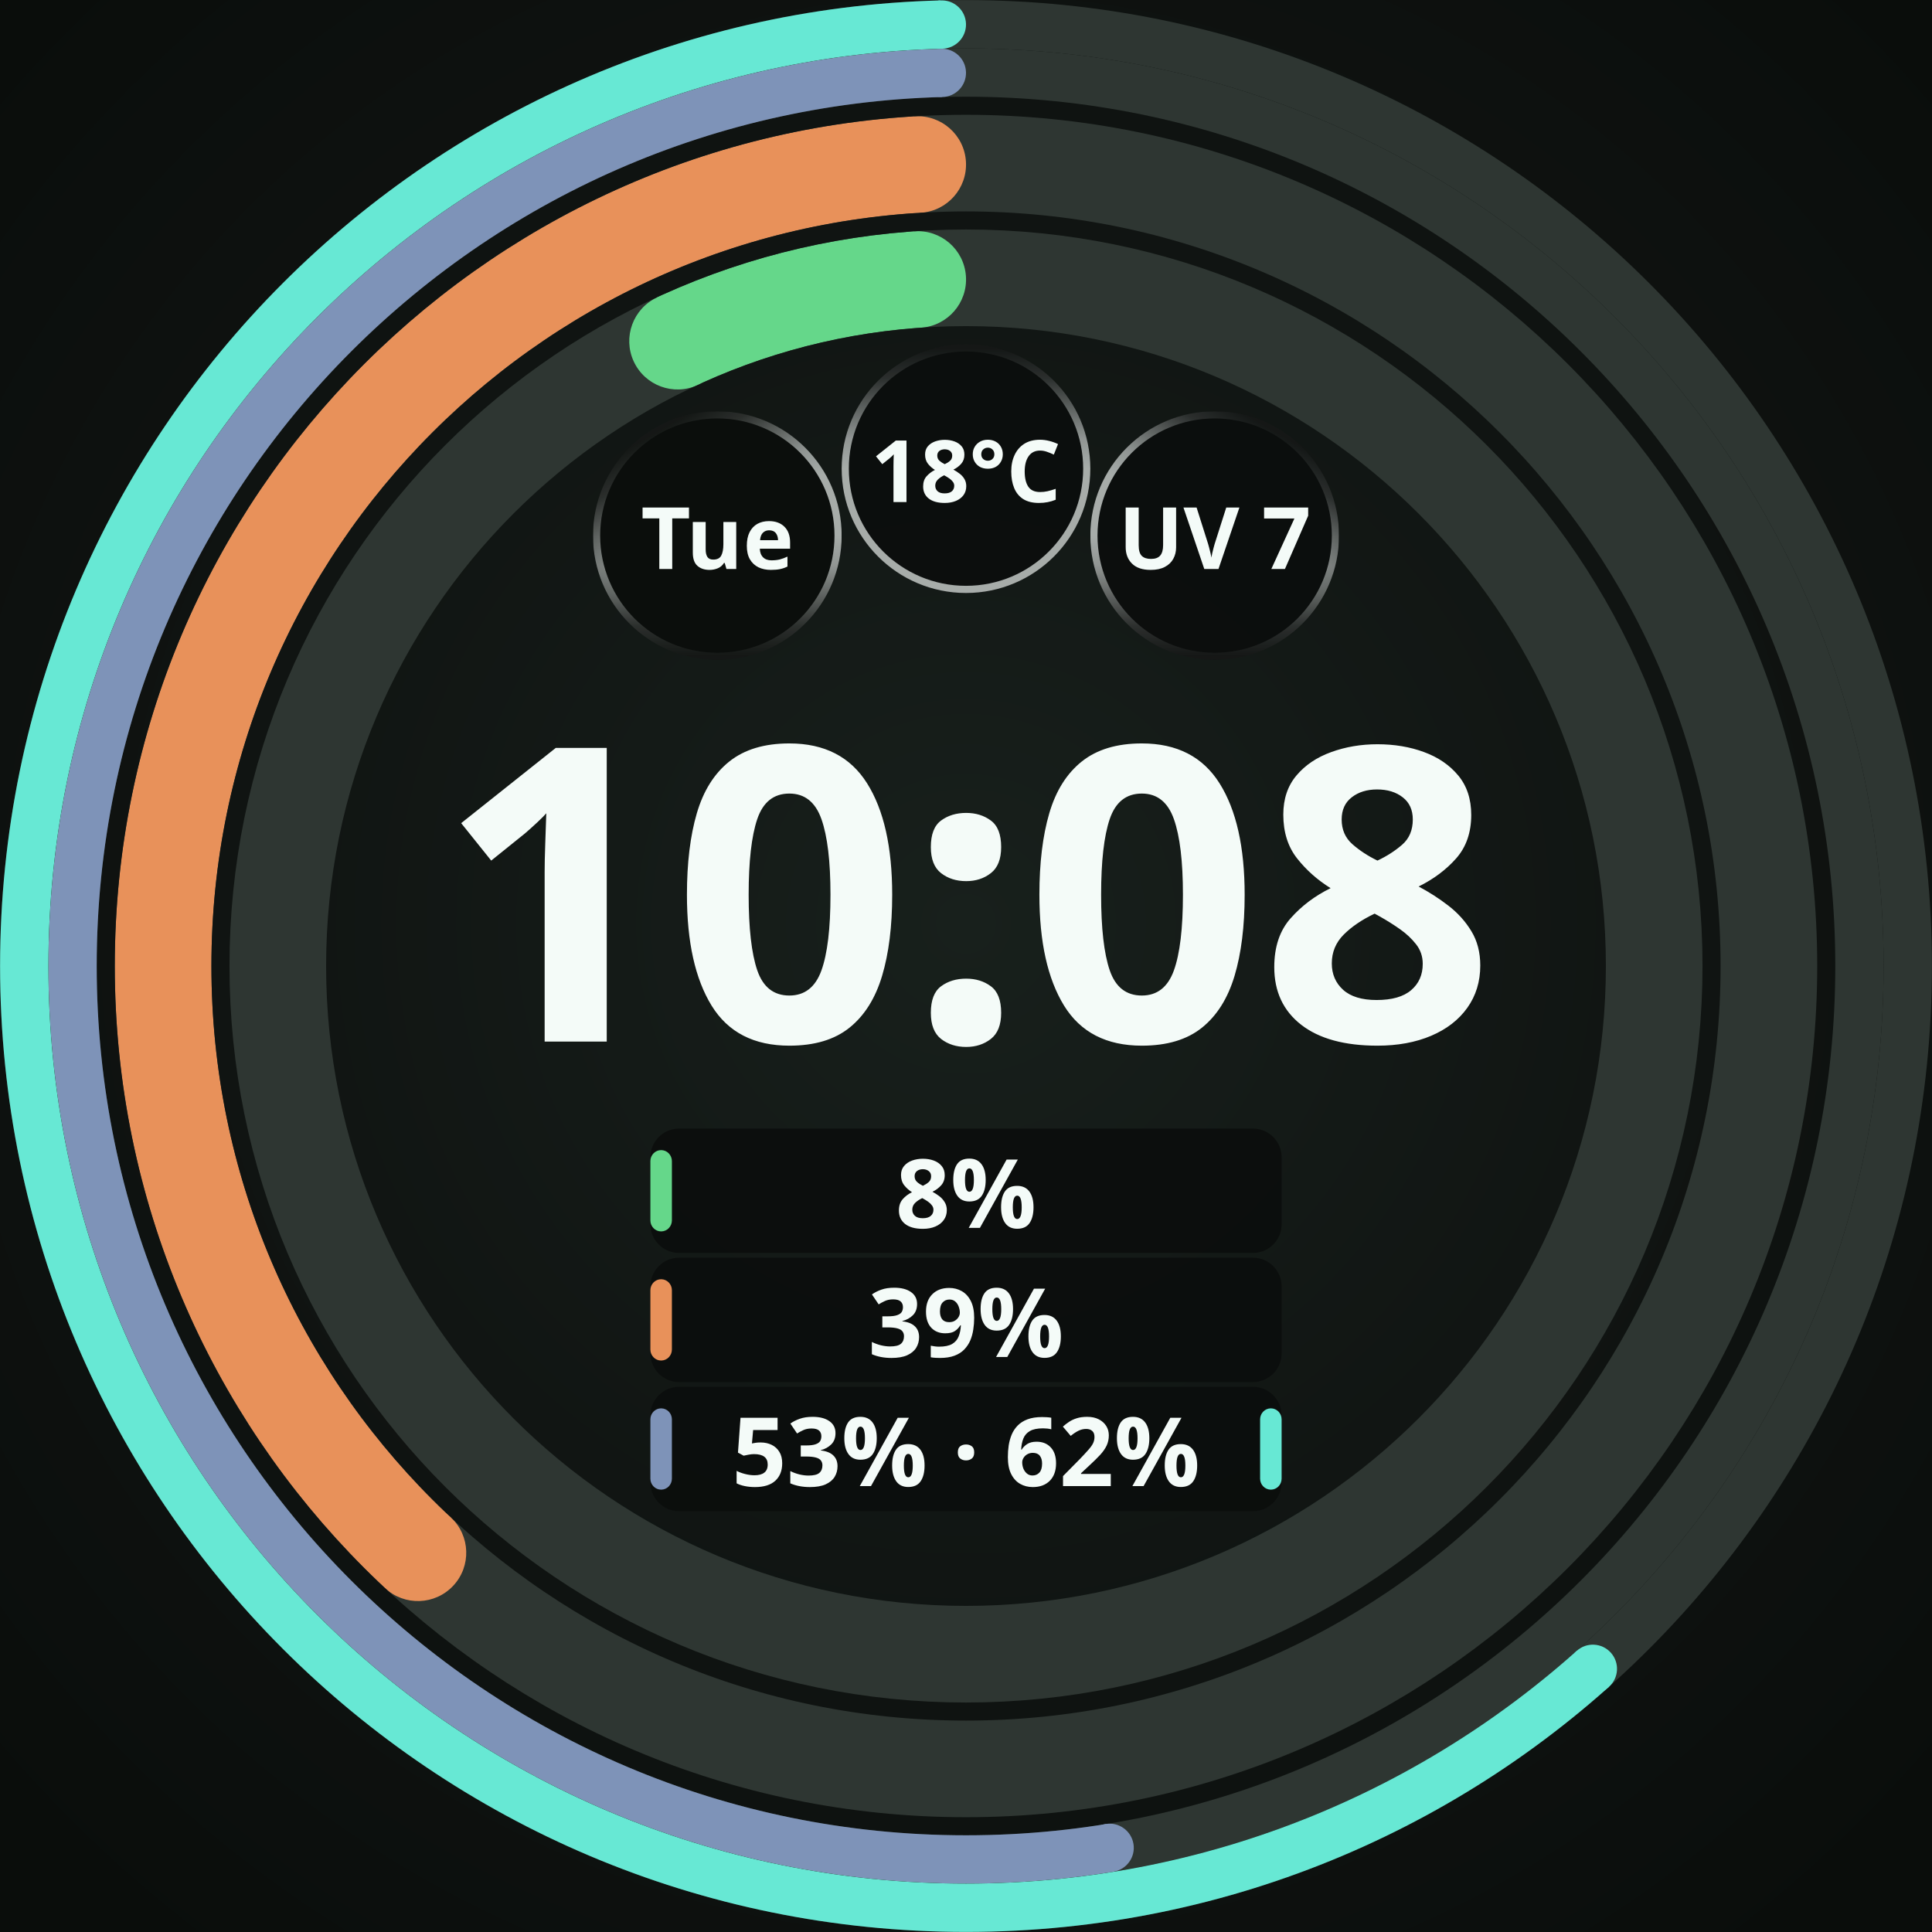
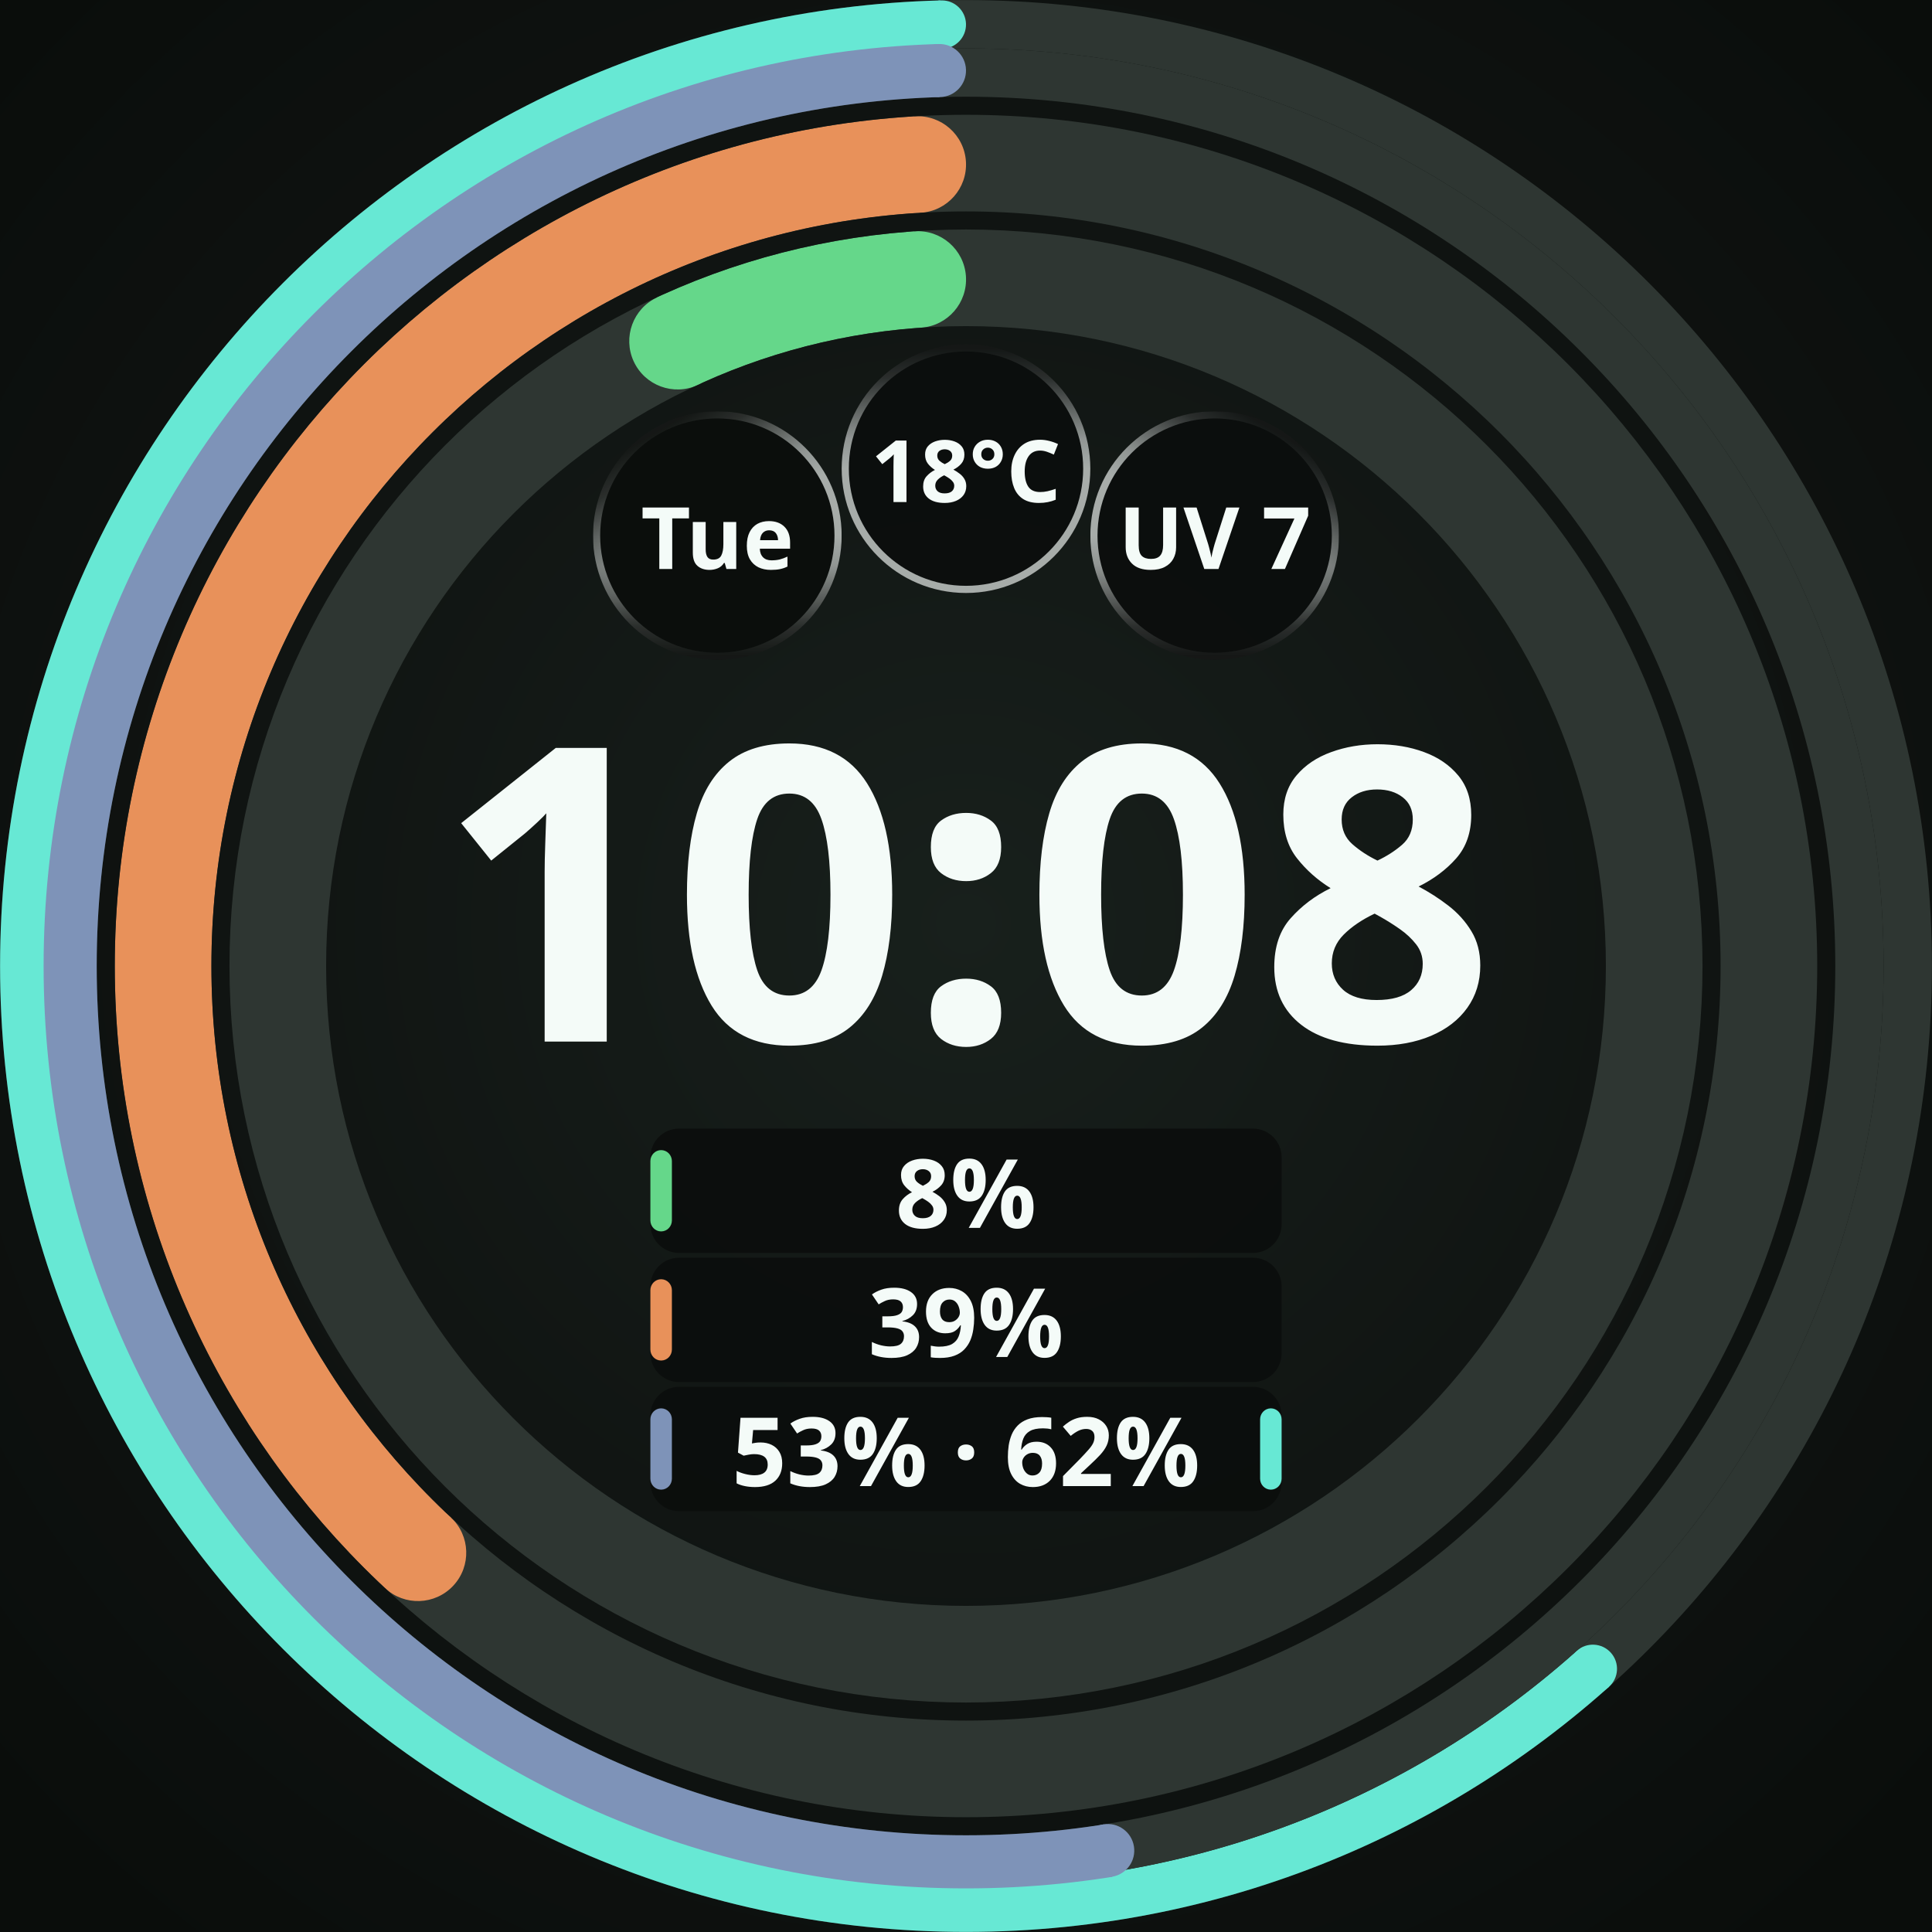
<svg xmlns="http://www.w3.org/2000/svg" width="450" height="450" viewBox="0 0 450 450" role="img" aria-label="Round · 3 providers · a Cursor plan sharing one band">
  <defs>
    <radialGradient id="lift" cx="50%" cy="48%" r="62%">
      <stop offset="0%" stop-color="#18201C" />
      <stop offset="55%" stop-color="#101412" />
      <stop offset="100%" stop-color="#0A0D0B" />
    </radialGradient>
    <radialGradient id="cellRecess" cx="50%" cy="50%" r="50%">
      <stop offset="0%" stop-color="#0B0E0C" />
      <stop offset="55%" stop-color="#0B0E0C" />
      <stop offset="100%" stop-color="#242A27" />
    </radialGradient>
  </defs>
  <g id="composition" transform="translate(225 225) scale(1.113861) translate(-225 -225)">
    <rect width="450" height="450" fill="url(#lift)" />
    <circle cx="225" cy="225" r="143.91" fill="none" stroke="#2E3632" stroke-width="20.205" />
    <defs>
      <mask id="arc-225-225-143.91-20.205000000000002" maskUnits="userSpaceOnUse" x="0" y="0" width="450" height="450">
        <circle cx="225" cy="225" r="143.91" fill="none" stroke="#ffffff" stroke-width="20.205" stroke-linecap="butt" stroke-dasharray="52.132 904.213" stroke-dashoffset="-841.979" transform="rotate(-90 225 225)" />
        <ellipse cx="225" cy="81.09" rx="10.103" ry="10.103" fill="#ffffff" transform="rotate(335.2222 225 225)" />
        <ellipse cx="225" cy="81.09" rx="10.103" ry="10.103" fill="#ffffff" transform="rotate(355.9778 225 225)" />
      </mask>
    </defs>
    <circle cx="225" cy="225" r="143.91" fill="none" stroke="#65D78A" stroke-width="20.205" mask="url(#arc-225-225-143.91-20.205000000000002)" />
    <circle cx="225" cy="225" r="167.895" fill="none" stroke="#2E3632" stroke-width="20.205" />
    <defs>
      <mask id="arc-225-225-167.89499999999998-20.205000000000002" maskUnits="userSpaceOnUse" x="0" y="0" width="450" height="450">
        <circle cx="225" cy="225" r="167.895" fill="none" stroke="#ffffff" stroke-width="20.205" stroke-linecap="butt" stroke-dasharray="391.212 1054.915" stroke-dashoffset="-653.601" transform="rotate(-90 225 225)" />
        <ellipse cx="225" cy="57.105" rx="10.103" ry="10.103" fill="#ffffff" transform="rotate(223.0476 225 225)" />
        <ellipse cx="225" cy="57.105" rx="10.103" ry="10.103" fill="#ffffff" transform="rotate(356.5524 225 225)" />
      </mask>
    </defs>
    <circle cx="225" cy="225" r="167.895" fill="none" stroke="#E8915A" stroke-width="20.205" mask="url(#arc-225-225-167.89499999999998-20.205000000000002)" />
-     <circle cx="225" cy="225" r="186.829" fill="none" stroke="#2E3632" stroke-width="10.103" />
-     <defs>
-       <mask id="arc-225-225-186.82874999999999-10.102500000000001" maskUnits="userSpaceOnUse" x="0" y="0" width="450" height="450">
-         <circle cx="225" cy="225" r="186.829" fill="none" stroke="#ffffff" stroke-width="10.103" stroke-linecap="butt" stroke-dasharray="612.054 1173.88" stroke-dashoffset="-556.775" transform="rotate(-90 225 225)" />
-         <ellipse cx="225" cy="38.171" rx="5.051" ry="5.051" fill="#ffffff" transform="rotate(170.7491 225 225)" />
-         <ellipse cx="225" cy="38.171" rx="5.051" ry="5.051" fill="#ffffff" transform="rotate(358.4509 225 225)" />
-       </mask>
-     </defs>
-     <circle cx="225" cy="225" r="186.829" fill="none" stroke="#7E93B8" stroke-width="12.103" mask="url(#arc-225-225-186.82874999999999-10.102500000000001)" />
    <circle cx="225" cy="225" r="196.931" fill="none" stroke="#2E3632" stroke-width="10.103" />
    <defs>
      <mask id="arc-225-225-196.93125-10.102500000000001" maskUnits="userSpaceOnUse" x="0" y="0" width="450" height="450">
        <circle cx="225" cy="225" r="196.931" fill="none" stroke="#ffffff" stroke-width="10.103" stroke-linecap="butt" stroke-dasharray="757.058 1237.356" stroke-dashoffset="-475.246" transform="rotate(-90 225 225)" />
        <ellipse cx="225" cy="28.069" rx="5.051" ry="5.051" fill="#ffffff" transform="rotate(138.2696 225 225)" />
        <ellipse cx="225" cy="28.069" rx="5.051" ry="5.051" fill="#ffffff" transform="rotate(358.5304 225 225)" />
      </mask>
    </defs>
    <circle cx="225" cy="225" r="196.931" fill="none" stroke="#67E8D4" stroke-width="12.103" mask="url(#arc-225-225-196.93125-10.102500000000001)" />
+     <circle cx="225" cy="225" r="186.829" fill="none" stroke="#2E3632" stroke-width="10.103" />
+     <defs>
+       <mask id="arc-225-225-186.82874999999999-10.102500000000001" maskUnits="userSpaceOnUse" x="0" y="0" width="450" height="450">
+         <circle cx="225" cy="225" r="187.329" fill="none" stroke="#ffffff" stroke-width="11.103" stroke-linecap="butt" stroke-dasharray="612.719 1177.021" stroke-dashoffset="-558.751" transform="rotate(-90 225 225)" />
+         <ellipse cx="225" cy="37.671" rx="5.551" ry="5.551" fill="#ffffff" transform="rotate(170.8979 225 225)" />
+         <ellipse cx="225" cy="37.671" rx="5.551" ry="5.551" fill="#ffffff" transform="rotate(358.3021 225 225)" />
+       </mask>
+     </defs>
+     <circle cx="225" cy="225" r="187.329" fill="none" stroke="#7E93B8" stroke-width="13.103" mask="url(#arc-225-225-186.82874999999999-10.102500000000001)" />
    <circle cx="173.0" cy="135.0" r="26.0" fill="#0B0E0C" />
    <defs>
      <linearGradient id="cellRing0" gradientUnits="userSpaceOnUse" x1="185.632" y1="156.863" x2="160.368" y2="113.137">
        <stop offset="0" stop-color="#F4FBF8" stop-opacity="0.667" />
        <stop offset="0.5" stop-color="#F4FBF8" stop-opacity="0.667" />
        <stop offset="0.625" stop-color="#F4FBF8" stop-opacity="0.569" />
        <stop offset="0.75" stop-color="#F4FBF8" stop-opacity="0.353" />
        <stop offset="0.875" stop-color="#F4FBF8" stop-opacity="0.137" />
        <stop offset="1" stop-color="#F4FBF8" stop-opacity="0.039" />
      </linearGradient>
      <linearGradient id="cellBottom0" gradientUnits="userSpaceOnUse" x1="173" y1="109.75" x2="173" y2="160.25">
        <stop offset="0" stop-color="white" stop-opacity="1" />
        <stop offset="0.5" stop-color="white" stop-opacity="1" />
        <stop offset="0.625" stop-color="white" stop-opacity="0.855" />
        <stop offset="0.75" stop-color="white" stop-opacity="0.529" />
        <stop offset="0.875" stop-color="white" stop-opacity="0.208" />
        <stop offset="1" stop-color="white" stop-opacity="0.059" />
      </linearGradient>
      <mask id="cellBottomMask0" maskUnits="userSpaceOnUse" x="147" y="109" width="52" height="52">
        <rect x="147" y="109" width="52" height="52" fill="url(#cellBottom0)" />
      </mask>
    </defs>
    <circle cx="173.0" cy="135.0" r="25.25" fill="none" stroke="url(#cellRing0)" stroke-width="1.50" stroke-opacity="1" mask="url(#cellBottomMask0)" />
    <text x="173.0" y="135.0" text-anchor="middle" dominant-baseline="central" font-family="Noto Sans, sans-serif" font-size="18.0" font-weight="700" fill="#F4FBF8" fill-opacity="1">Tue</text>
    <circle cx="225.0" cy="121.0" r="26.0" fill="#0B0E0C" fill-opacity="0.92" />
    <defs>
      <linearGradient id="cellRing1" gradientUnits="userSpaceOnUse" x1="225" y1="146.25" x2="225" y2="95.75">
        <stop offset="0" stop-color="#F4FBF8" stop-opacity="0.667" />
        <stop offset="0.5" stop-color="#F4FBF8" stop-opacity="0.667" />
        <stop offset="0.625" stop-color="#F4FBF8" stop-opacity="0.569" />
        <stop offset="0.75" stop-color="#F4FBF8" stop-opacity="0.353" />
        <stop offset="0.875" stop-color="#F4FBF8" stop-opacity="0.137" />
        <stop offset="1" stop-color="#F4FBF8" stop-opacity="0.039" />
      </linearGradient>
    </defs>
    <circle cx="225.0" cy="121.0" r="25.25" fill="none" stroke="url(#cellRing1)" stroke-width="1.50" stroke-opacity="1" />
    <text x="225.0" y="121.0" text-anchor="middle" dominant-baseline="central" font-family="Noto Sans, sans-serif" font-size="18.0" font-weight="700" fill="#F4FBF8" fill-opacity="1">18°C</text>
    <circle cx="277.0" cy="135.0" r="26.0" fill="#0B0E0C" fill-opacity="0.92" />
    <defs>
      <linearGradient id="cellRing2" gradientUnits="userSpaceOnUse" x1="264.368" y1="156.863" x2="289.632" y2="113.137">
        <stop offset="0" stop-color="#F4FBF8" stop-opacity="0.667" />
        <stop offset="0.5" stop-color="#F4FBF8" stop-opacity="0.667" />
        <stop offset="0.625" stop-color="#F4FBF8" stop-opacity="0.569" />
        <stop offset="0.75" stop-color="#F4FBF8" stop-opacity="0.353" />
        <stop offset="0.875" stop-color="#F4FBF8" stop-opacity="0.137" />
        <stop offset="1" stop-color="#F4FBF8" stop-opacity="0.039" />
      </linearGradient>
      <linearGradient id="cellBottom2" gradientUnits="userSpaceOnUse" x1="277" y1="109.75" x2="277" y2="160.25">
        <stop offset="0" stop-color="white" stop-opacity="1" />
        <stop offset="0.5" stop-color="white" stop-opacity="1" />
        <stop offset="0.625" stop-color="white" stop-opacity="0.855" />
        <stop offset="0.75" stop-color="white" stop-opacity="0.529" />
        <stop offset="0.875" stop-color="white" stop-opacity="0.208" />
        <stop offset="1" stop-color="white" stop-opacity="0.059" />
      </linearGradient>
      <mask id="cellBottomMask2" maskUnits="userSpaceOnUse" x="251" y="109" width="52" height="52">
        <rect x="251" y="109" width="52" height="52" fill="url(#cellBottom2)" />
      </mask>
    </defs>
    <circle cx="277.0" cy="135.0" r="25.25" fill="none" stroke="url(#cellRing2)" stroke-width="1.50" stroke-opacity="1" mask="url(#cellBottomMask2)" />
    <text x="277.0" y="135.0" text-anchor="middle" dominant-baseline="central" font-family="Noto Sans, sans-serif" font-size="18.0" font-weight="700" fill="#F4FBF8" fill-opacity="1">UV 7</text>
    <text x="225" y="240.8" text-anchor="middle" font-family="Noto Sans, sans-serif" font-size="86.0" font-weight="700" fill="#F4FBF8">10:08</text>
    <rect x="159.0" y="259.0" width="132.0" height="26.0" rx="6.0" fill="#0B0E0C" fill-opacity="0.92" />
    <rect x="159.0" y="263.5" width="4.5" height="17.0" rx="2.3" fill="#65D78A" />
    <text x="225.0" y="272.0" text-anchor="middle" dominant-baseline="central" font-family="Noto Sans, sans-serif" font-size="20.0" font-weight="700" fill="#F4FBF8">8%</text>
    <rect x="159.0" y="286.0" width="132.0" height="26.0" rx="6.0" fill="#0B0E0C" fill-opacity="0.92" />
    <rect x="159.0" y="290.5" width="4.5" height="17.0" rx="2.3" fill="#E8915A" />
    <text x="225.0" y="299.0" text-anchor="middle" dominant-baseline="central" font-family="Noto Sans, sans-serif" font-size="20.0" font-weight="700" fill="#F4FBF8">39%</text>
    <rect x="159.0" y="313.0" width="132.0" height="26.0" rx="6.0" fill="#0B0E0C" fill-opacity="0.92" />
    <rect x="159.0" y="317.5" width="4.5" height="17.0" rx="2.3" fill="#7E93B8" />
    <text x="225.0" y="326.0" text-anchor="middle" dominant-baseline="central" font-family="Noto Sans, sans-serif" font-size="20.0" font-weight="700" fill="#F4FBF8">53% · 62%</text>
    <rect x="286.5" y="317.5" width="4.5" height="17.0" rx="2.3" fill="#67E8D4" />
  </g>
</svg>
